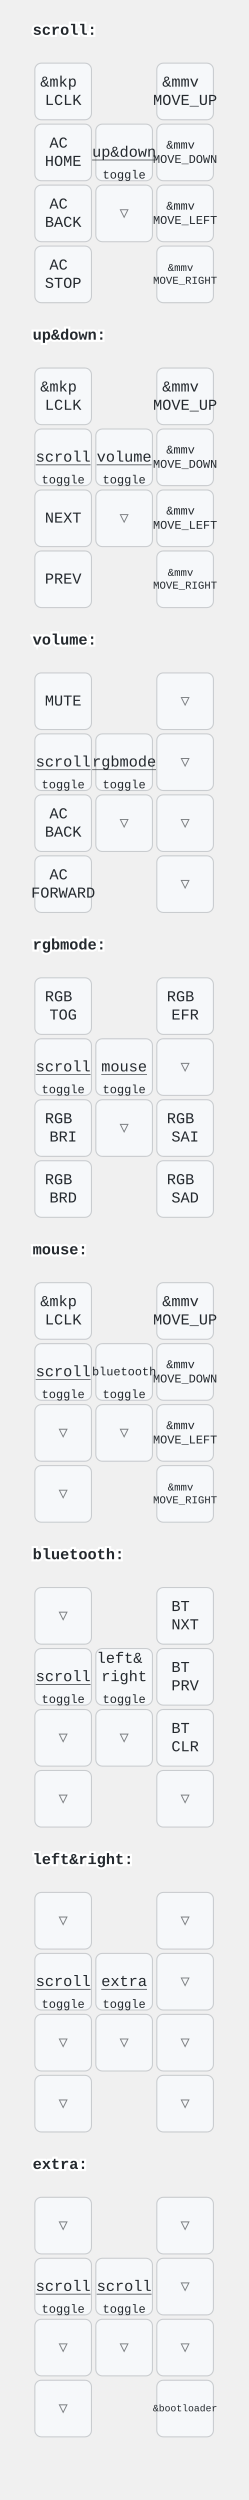
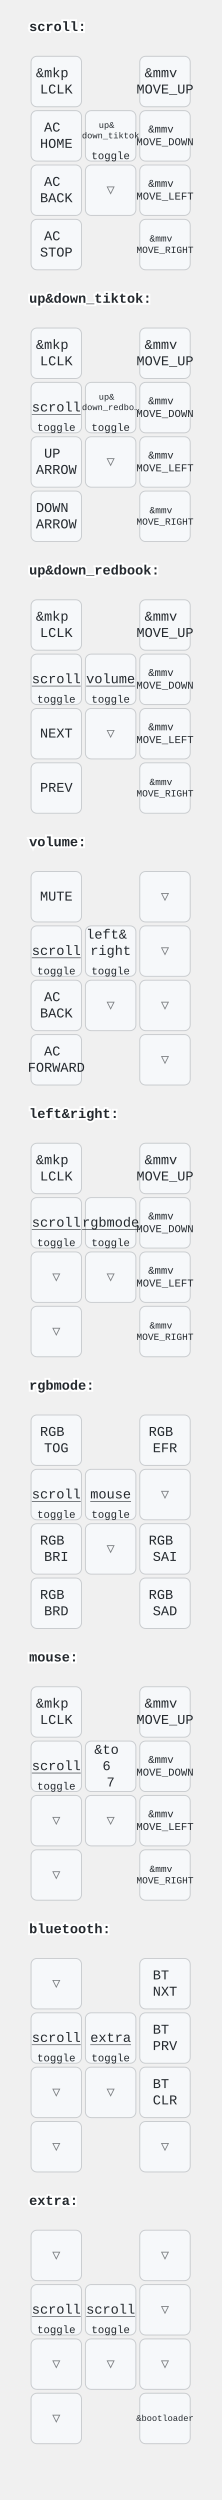
- <svg xmlns="http://www.w3.org/2000/svg" width="228" height="2296" viewBox="0 0 228 2296" class="keymap">
+ <svg xmlns="http://www.w3.org/2000/svg" width="228" height="2576" viewBox="0 0 228 2576" class="keymap">
  <style>/* inherit to force styles through use tags */
svg path {
    fill: inherit;
}

/* font and background color specifications */
svg.keymap {
    font-family: SFMono-Regular,Consolas,Liberation Mono,Menlo,monospace;
    font-size: 14px;
    font-kerning: normal;
    text-rendering: optimizeLegibility;
    fill: #24292e;
}

/* default key styling */
rect.key {
    fill: #f6f8fa;
}

rect.key, rect.combo {
    stroke: #c9cccf;
    stroke-width: 1;
}

/* default key side styling, only used is draw_key_sides is set */
rect.side {
    filter: brightness(90%);
}

/* color accent for combo boxes */
rect.combo, rect.combo-separate {
    fill: #cdf;
}

/* color accent for held keys */
rect.held, rect.combo.held {
    fill: #fdd;
}

/* color accent for ghost (optional) keys */
rect.ghost, rect.combo.ghost {
    stroke-dasharray: 4, 4;
    stroke-width: 2;
}

text {
    text-anchor: middle;
    dominant-baseline: middle;
}

/* styling for layer labels */
text.label {
    font-weight: bold;
    text-anchor: start;
    stroke: white;
    stroke-width: 4;
    paint-order: stroke;
}

/* styling for optional footer */
text.footer {
    text-anchor: end;
    dominant-baseline: auto;
    stroke: white;
    stroke-width: 4;
    paint-order: stroke;
}

/* styling for combo tap, and key non-tap label text */
text.combo, text.hold, text.shifted, text.left, text.right {
    font-size: 11px;
}

text.hold {
    text-anchor: middle;
    dominant-baseline: auto;
}

text.shifted {
    text-anchor: middle;
    dominant-baseline: hanging;
}

text.left {
    text-anchor: start;
}

text.right {
    text-anchor: end;
}

text.layer-activator {
    text-decoration: underline;
}

/* styling for hold/shifted label text in combo box */
text.combo.hold, text.combo.shifted, text.combo.left, text.combo.right {
    font-size: 8px;
}

/* lighter symbol for transparent keys */
text.trans {
    fill: #7b7e81;
}

/* styling for combo dendrons */
path.combo {
    stroke-width: 1;
    stroke: gray;
    fill: none;
}

/* Start Tabler Icons Cleanup */
/* cannot use height/width with glyphs */
.icon-tabler &gt; path {
    fill: inherit;
    stroke: inherit;
    stroke-width: 2;
}
/* hide tabler's default box */
.icon-tabler &gt; path[stroke="none"][fill="none"] {
    visibility: hidden;
}
/* End Tabler Icons Cleanup */
</style>
  <g transform="translate(30, 0)" class="layer-scroll">
    <text x="0" y="28" class="label" id="scroll">scroll:</text>
    <g transform="translate(0, 56)">
      <g transform="translate(28, 28)" class="key keypos-0">
        <rect rx="6" ry="6" x="-26" y="-26" width="52" height="52" class="key" />
        <text x="0" y="0" class="key tap">
          <tspan x="0" dy="-0.6em">&amp;mkp</tspan>
          <tspan x="0" dy="1.2em">LCLK</tspan>
        </text>
      </g>
      <g transform="translate(140, 28)" class="key keypos-1">
        <rect rx="6" ry="6" x="-26" y="-26" width="52" height="52" class="key" />
        <text x="0" y="0" class="key tap">
          <tspan x="0" dy="-0.6em">&amp;mmv</tspan>
          <tspan x="0" dy="1.2em">MOVE_UP</tspan>
        </text>
      </g>
      <g transform="translate(28, 84)" class="key keypos-2">
        <rect rx="6" ry="6" x="-26" y="-26" width="52" height="52" class="key" />
        <text x="0" y="0" class="key tap">
          <tspan x="0" dy="-0.6em">AC</tspan>
          <tspan x="0" dy="1.2em">HOME</tspan>
        </text>
      </g>
      <g transform="translate(84, 84)" class="key keypos-3">
        <rect rx="6" ry="6" x="-26" y="-26" width="52" height="52" class="key" />
-         <a href="#updown">
-           <text x="0" y="0" class="key tap layer-activator">up&amp;down</text>
-         </a>
+         <text x="0" y="0" class="key tap">
+           <tspan x="0" dy="-1.2em" style="font-size: 64%">up&amp;</tspan>
+           <tspan x="0" dy="1.2em" style="font-size: 64%">down_tiktok</tspan>
+         </text>
        <text x="0" y="24" class="key hold">toggle</text>
      </g>
      <g transform="translate(140, 84)" class="key keypos-4">
        <rect rx="6" ry="6" x="-26" y="-26" width="52" height="52" class="key" />
        <text x="0" y="0" class="key tap">
          <tspan x="0" dy="-0.6em" style="font-size: 78%">&amp;mmv</tspan>
          <tspan x="0" dy="1.2em" style="font-size: 78%">MOVE_DOWN</tspan>
        </text>
      </g>
      <g transform="translate(28, 140)" class="key keypos-5">
        <rect rx="6" ry="6" x="-26" y="-26" width="52" height="52" class="key" />
        <text x="0" y="0" class="key tap">
          <tspan x="0" dy="-0.6em">AC</tspan>
          <tspan x="0" dy="1.2em">BACK</tspan>
        </text>
      </g>
      <g transform="translate(84, 140)" class="key trans keypos-6">
        <rect rx="6" ry="6" x="-26" y="-26" width="52" height="52" class="key trans" />
        <text x="0" y="0" class="key trans tap">▽</text>
      </g>
      <g transform="translate(140, 140)" class="key keypos-7">
        <rect rx="6" ry="6" x="-26" y="-26" width="52" height="52" class="key" />
        <text x="0" y="0" class="key tap">
          <tspan x="0" dy="-0.6em" style="font-size: 78%">&amp;mmv</tspan>
          <tspan x="0" dy="1.2em" style="font-size: 78%">MOVE_LEFT</tspan>
        </text>
      </g>
      <g transform="translate(28, 196)" class="key keypos-8">
        <rect rx="6" ry="6" x="-26" y="-26" width="52" height="52" class="key" />
        <text x="0" y="0" class="key tap">
          <tspan x="0" dy="-0.6em">AC</tspan>
          <tspan x="0" dy="1.2em">STOP</tspan>
        </text>
      </g>
      <g transform="translate(140, 196)" class="key keypos-9">
        <rect rx="6" ry="6" x="-26" y="-26" width="52" height="52" class="key" />
        <text x="0" y="0" class="key tap">
          <tspan x="0" dy="-0.6em" style="font-size: 70%">&amp;mmv</tspan>
          <tspan x="0" dy="1.2em" style="font-size: 70%">MOVE_RIGHT</tspan>
        </text>
      </g>
    </g>
  </g>
-   <g transform="translate(30, 280)" class="layer-up&amp;down">
-     <text x="0" y="28" class="label" id="updown">up&amp;down:</text>
+   <g transform="translate(30, 280)" class="layer-up&amp;down_tiktok">
+     <text x="0" y="28" class="label" id="updown_tiktok">up&amp;down_tiktok:</text>
    <g transform="translate(0, 56)">
      <g transform="translate(28, 28)" class="key keypos-0">
        <rect rx="6" ry="6" x="-26" y="-26" width="52" height="52" class="key" />
        <text x="0" y="0" class="key tap">
          <tspan x="0" dy="-0.6em">&amp;mkp</tspan>
          <tspan x="0" dy="1.2em">LCLK</tspan>
        </text>
      </g>
      <g transform="translate(140, 28)" class="key keypos-1">
        <rect rx="6" ry="6" x="-26" y="-26" width="52" height="52" class="key" />
        <text x="0" y="0" class="key tap">
          <tspan x="0" dy="-0.6em">&amp;mmv</tspan>
          <tspan x="0" dy="1.2em">MOVE_UP</tspan>
        </text>
      </g>
      <g transform="translate(28, 84)" class="key keypos-2">
        <rect rx="6" ry="6" x="-26" y="-26" width="52" height="52" class="key" />
        <a href="#scroll">
          <text x="0" y="0" class="key tap layer-activator">scroll</text>
        </a>
        <text x="0" y="24" class="key hold">toggle</text>
      </g>
      <g transform="translate(84, 84)" class="key keypos-3">
        <rect rx="6" ry="6" x="-26" y="-26" width="52" height="52" class="key" />
+         <text x="0" y="0" class="key tap">
+           <tspan x="0" dy="-1.2em" style="font-size: 64%">up&amp;</tspan>
+           <tspan x="0" dy="1.2em" style="font-size: 64%">down_redbo…</tspan>
+         </text>
+         <text x="0" y="24" class="key hold">toggle</text>
+       </g>
+       <g transform="translate(140, 84)" class="key keypos-4">
+         <rect rx="6" ry="6" x="-26" y="-26" width="52" height="52" class="key" />
+         <text x="0" y="0" class="key tap">
+           <tspan x="0" dy="-0.6em" style="font-size: 78%">&amp;mmv</tspan>
+           <tspan x="0" dy="1.2em" style="font-size: 78%">MOVE_DOWN</tspan>
+         </text>
+       </g>
+       <g transform="translate(28, 140)" class="key keypos-5">
+         <rect rx="6" ry="6" x="-26" y="-26" width="52" height="52" class="key" />
+         <text x="0" y="0" class="key tap">
+           <tspan x="0" dy="-0.6em">UP</tspan>
+           <tspan x="0" dy="1.2em">ARROW</tspan>
+         </text>
+       </g>
+       <g transform="translate(84, 140)" class="key trans keypos-6">
+         <rect rx="6" ry="6" x="-26" y="-26" width="52" height="52" class="key trans" />
+         <text x="0" y="0" class="key trans tap">▽</text>
+       </g>
+       <g transform="translate(140, 140)" class="key keypos-7">
+         <rect rx="6" ry="6" x="-26" y="-26" width="52" height="52" class="key" />
+         <text x="0" y="0" class="key tap">
+           <tspan x="0" dy="-0.6em" style="font-size: 78%">&amp;mmv</tspan>
+           <tspan x="0" dy="1.2em" style="font-size: 78%">MOVE_LEFT</tspan>
+         </text>
+       </g>
+       <g transform="translate(28, 196)" class="key keypos-8">
+         <rect rx="6" ry="6" x="-26" y="-26" width="52" height="52" class="key" />
+         <text x="0" y="0" class="key tap">
+           <tspan x="0" dy="-0.6em">DOWN</tspan>
+           <tspan x="0" dy="1.2em">ARROW</tspan>
+         </text>
+       </g>
+       <g transform="translate(140, 196)" class="key keypos-9">
+         <rect rx="6" ry="6" x="-26" y="-26" width="52" height="52" class="key" />
+         <text x="0" y="0" class="key tap">
+           <tspan x="0" dy="-0.6em" style="font-size: 70%">&amp;mmv</tspan>
+           <tspan x="0" dy="1.2em" style="font-size: 70%">MOVE_RIGHT</tspan>
+         </text>
+       </g>
+     </g>
+   </g>
+   <g transform="translate(30, 560)" class="layer-up&amp;down_redbook">
+     <text x="0" y="28" class="label" id="updown_redbook">up&amp;down_redbook:</text>
+     <g transform="translate(0, 56)">
+       <g transform="translate(28, 28)" class="key keypos-0">
+         <rect rx="6" ry="6" x="-26" y="-26" width="52" height="52" class="key" />
+         <text x="0" y="0" class="key tap">
+           <tspan x="0" dy="-0.6em">&amp;mkp</tspan>
+           <tspan x="0" dy="1.2em">LCLK</tspan>
+         </text>
+       </g>
+       <g transform="translate(140, 28)" class="key keypos-1">
+         <rect rx="6" ry="6" x="-26" y="-26" width="52" height="52" class="key" />
+         <text x="0" y="0" class="key tap">
+           <tspan x="0" dy="-0.6em">&amp;mmv</tspan>
+           <tspan x="0" dy="1.2em">MOVE_UP</tspan>
+         </text>
+       </g>
+       <g transform="translate(28, 84)" class="key keypos-2">
+         <rect rx="6" ry="6" x="-26" y="-26" width="52" height="52" class="key" />
+         <a href="#scroll">
+           <text x="0" y="0" class="key tap layer-activator">scroll</text>
+         </a>
+         <text x="0" y="24" class="key hold">toggle</text>
+       </g>
+       <g transform="translate(84, 84)" class="key keypos-3">
+         <rect rx="6" ry="6" x="-26" y="-26" width="52" height="52" class="key" />
        <a href="#volume">
          <text x="0" y="0" class="key tap layer-activator">volume</text>
        </a>
        <text x="0" y="24" class="key hold">toggle</text>
      </g>
      <g transform="translate(140, 84)" class="key keypos-4">
        <rect rx="6" ry="6" x="-26" y="-26" width="52" height="52" class="key" />
        <text x="0" y="0" class="key tap">
          <tspan x="0" dy="-0.6em" style="font-size: 78%">&amp;mmv</tspan>
          <tspan x="0" dy="1.2em" style="font-size: 78%">MOVE_DOWN</tspan>
        </text>
      </g>
      <g transform="translate(28, 140)" class="key keypos-5">
        <rect rx="6" ry="6" x="-26" y="-26" width="52" height="52" class="key" />
        <text x="0" y="0" class="key tap">NEXT</text>
      </g>
      <g transform="translate(84, 140)" class="key trans keypos-6">
        <rect rx="6" ry="6" x="-26" y="-26" width="52" height="52" class="key trans" />
        <text x="0" y="0" class="key trans tap">▽</text>
      </g>
      <g transform="translate(140, 140)" class="key keypos-7">
        <rect rx="6" ry="6" x="-26" y="-26" width="52" height="52" class="key" />
        <text x="0" y="0" class="key tap">
          <tspan x="0" dy="-0.6em" style="font-size: 78%">&amp;mmv</tspan>
          <tspan x="0" dy="1.2em" style="font-size: 78%">MOVE_LEFT</tspan>
        </text>
      </g>
      <g transform="translate(28, 196)" class="key keypos-8">
        <rect rx="6" ry="6" x="-26" y="-26" width="52" height="52" class="key" />
        <text x="0" y="0" class="key tap">PREV</text>
      </g>
      <g transform="translate(140, 196)" class="key keypos-9">
        <rect rx="6" ry="6" x="-26" y="-26" width="52" height="52" class="key" />
        <text x="0" y="0" class="key tap">
          <tspan x="0" dy="-0.6em" style="font-size: 70%">&amp;mmv</tspan>
          <tspan x="0" dy="1.2em" style="font-size: 70%">MOVE_RIGHT</tspan>
        </text>
      </g>
    </g>
  </g>
-   <g transform="translate(30, 560)" class="layer-volume">
+   <g transform="translate(30, 840)" class="layer-volume">
    <text x="0" y="28" class="label" id="volume">volume:</text>
    <g transform="translate(0, 56)">
      <g transform="translate(28, 28)" class="key keypos-0">
        <rect rx="6" ry="6" x="-26" y="-26" width="52" height="52" class="key" />
        <text x="0" y="0" class="key tap">MUTE</text>
      </g>
      <g transform="translate(140, 28)" class="key trans keypos-1">
        <rect rx="6" ry="6" x="-26" y="-26" width="52" height="52" class="key trans" />
        <text x="0" y="0" class="key trans tap">▽</text>
+       </g>
+       <g transform="translate(28, 84)" class="key keypos-2">
+         <rect rx="6" ry="6" x="-26" y="-26" width="52" height="52" class="key" />
+         <a href="#scroll">
+           <text x="0" y="0" class="key tap layer-activator">scroll</text>
+         </a>
+         <text x="0" y="24" class="key hold">toggle</text>
+       </g>
+       <g transform="translate(84, 84)" class="key keypos-3">
+         <rect rx="6" ry="6" x="-26" y="-26" width="52" height="52" class="key" />
+         <text x="0" y="0" class="key tap">
+           <tspan x="0" dy="-1.2em">left&amp;</tspan>
+           <tspan x="0" dy="1.2em">right</tspan>
+         </text>
+         <text x="0" y="24" class="key hold">toggle</text>
+       </g>
+       <g transform="translate(140, 84)" class="key trans keypos-4">
+         <rect rx="6" ry="6" x="-26" y="-26" width="52" height="52" class="key trans" />
+         <text x="0" y="0" class="key trans tap">▽</text>
+       </g>
+       <g transform="translate(28, 140)" class="key keypos-5">
+         <rect rx="6" ry="6" x="-26" y="-26" width="52" height="52" class="key" />
+         <text x="0" y="0" class="key tap">
+           <tspan x="0" dy="-0.6em">AC</tspan>
+           <tspan x="0" dy="1.2em">BACK</tspan>
+         </text>
+       </g>
+       <g transform="translate(84, 140)" class="key trans keypos-6">
+         <rect rx="6" ry="6" x="-26" y="-26" width="52" height="52" class="key trans" />
+         <text x="0" y="0" class="key trans tap">▽</text>
+       </g>
+       <g transform="translate(140, 140)" class="key trans keypos-7">
+         <rect rx="6" ry="6" x="-26" y="-26" width="52" height="52" class="key trans" />
+         <text x="0" y="0" class="key trans tap">▽</text>
+       </g>
+       <g transform="translate(28, 196)" class="key keypos-8">
+         <rect rx="6" ry="6" x="-26" y="-26" width="52" height="52" class="key" />
+         <text x="0" y="0" class="key tap">
+           <tspan x="0" dy="-0.6em">AC</tspan>
+           <tspan x="0" dy="1.2em">FORWARD</tspan>
+         </text>
+       </g>
+       <g transform="translate(140, 196)" class="key trans keypos-9">
+         <rect rx="6" ry="6" x="-26" y="-26" width="52" height="52" class="key trans" />
+         <text x="0" y="0" class="key trans tap">▽</text>
+       </g>
+     </g>
+   </g>
+   <g transform="translate(30, 1120)" class="layer-left&amp;right">
+     <text x="0" y="28" class="label" id="leftright">left&amp;right:</text>
+     <g transform="translate(0, 56)">
+       <g transform="translate(28, 28)" class="key keypos-0">
+         <rect rx="6" ry="6" x="-26" y="-26" width="52" height="52" class="key" />
+         <text x="0" y="0" class="key tap">
+           <tspan x="0" dy="-0.6em">&amp;mkp</tspan>
+           <tspan x="0" dy="1.2em">LCLK</tspan>
+         </text>
+       </g>
+       <g transform="translate(140, 28)" class="key keypos-1">
+         <rect rx="6" ry="6" x="-26" y="-26" width="52" height="52" class="key" />
+         <text x="0" y="0" class="key tap">
+           <tspan x="0" dy="-0.6em">&amp;mmv</tspan>
+           <tspan x="0" dy="1.2em">MOVE_UP</tspan>
+         </text>
      </g>
      <g transform="translate(28, 84)" class="key keypos-2">
        <rect rx="6" ry="6" x="-26" y="-26" width="52" height="52" class="key" />
        <a href="#scroll">
          <text x="0" y="0" class="key tap layer-activator">scroll</text>
        </a>
        <text x="0" y="24" class="key hold">toggle</text>
      </g>
      <g transform="translate(84, 84)" class="key keypos-3">
        <rect rx="6" ry="6" x="-26" y="-26" width="52" height="52" class="key" />
        <a href="#rgbmode">
          <text x="0" y="0" class="key tap layer-activator">rgbmode</text>
        </a>
        <text x="0" y="24" class="key hold">toggle</text>
      </g>
-       <g transform="translate(140, 84)" class="key trans keypos-4">
-         <rect rx="6" ry="6" x="-26" y="-26" width="52" height="52" class="key trans" />
-         <text x="0" y="0" class="key trans tap">▽</text>
-       </g>
-       <g transform="translate(28, 140)" class="key keypos-5">
-         <rect rx="6" ry="6" x="-26" y="-26" width="52" height="52" class="key" />
-         <text x="0" y="0" class="key tap">
-           <tspan x="0" dy="-0.6em">AC</tspan>
-           <tspan x="0" dy="1.2em">BACK</tspan>
-         </text>
-       </g>
-       <g transform="translate(84, 140)" class="key trans keypos-6">
-         <rect rx="6" ry="6" x="-26" y="-26" width="52" height="52" class="key trans" />
-         <text x="0" y="0" class="key trans tap">▽</text>
-       </g>
-       <g transform="translate(140, 140)" class="key trans keypos-7">
-         <rect rx="6" ry="6" x="-26" y="-26" width="52" height="52" class="key trans" />
-         <text x="0" y="0" class="key trans tap">▽</text>
-       </g>
-       <g transform="translate(28, 196)" class="key keypos-8">
-         <rect rx="6" ry="6" x="-26" y="-26" width="52" height="52" class="key" />
-         <text x="0" y="0" class="key tap">
-           <tspan x="0" dy="-0.6em">AC</tspan>
-           <tspan x="0" dy="1.2em">FORWARD</tspan>
-         </text>
-       </g>
-       <g transform="translate(140, 196)" class="key trans keypos-9">
-         <rect rx="6" ry="6" x="-26" y="-26" width="52" height="52" class="key trans" />
-         <text x="0" y="0" class="key trans tap">▽</text>
-       </g>
-     </g>
-   </g>
-   <g transform="translate(30, 840)" class="layer-rgbmode">
+       <g transform="translate(140, 84)" class="key keypos-4">
+         <rect rx="6" ry="6" x="-26" y="-26" width="52" height="52" class="key" />
+         <text x="0" y="0" class="key tap">
+           <tspan x="0" dy="-0.6em" style="font-size: 78%">&amp;mmv</tspan>
+           <tspan x="0" dy="1.2em" style="font-size: 78%">MOVE_DOWN</tspan>
+         </text>
+       </g>
+       <g transform="translate(28, 140)" class="key trans keypos-5">
+         <rect rx="6" ry="6" x="-26" y="-26" width="52" height="52" class="key trans" />
+         <text x="0" y="0" class="key trans tap">▽</text>
+       </g>
+       <g transform="translate(84, 140)" class="key trans keypos-6">
+         <rect rx="6" ry="6" x="-26" y="-26" width="52" height="52" class="key trans" />
+         <text x="0" y="0" class="key trans tap">▽</text>
+       </g>
+       <g transform="translate(140, 140)" class="key keypos-7">
+         <rect rx="6" ry="6" x="-26" y="-26" width="52" height="52" class="key" />
+         <text x="0" y="0" class="key tap">
+           <tspan x="0" dy="-0.6em" style="font-size: 78%">&amp;mmv</tspan>
+           <tspan x="0" dy="1.2em" style="font-size: 78%">MOVE_LEFT</tspan>
+         </text>
+       </g>
+       <g transform="translate(28, 196)" class="key trans keypos-8">
+         <rect rx="6" ry="6" x="-26" y="-26" width="52" height="52" class="key trans" />
+         <text x="0" y="0" class="key trans tap">▽</text>
+       </g>
+       <g transform="translate(140, 196)" class="key keypos-9">
+         <rect rx="6" ry="6" x="-26" y="-26" width="52" height="52" class="key" />
+         <text x="0" y="0" class="key tap">
+           <tspan x="0" dy="-0.6em" style="font-size: 70%">&amp;mmv</tspan>
+           <tspan x="0" dy="1.2em" style="font-size: 70%">MOVE_RIGHT</tspan>
+         </text>
+       </g>
+     </g>
+   </g>
+   <g transform="translate(30, 1400)" class="layer-rgbmode">
    <text x="0" y="28" class="label" id="rgbmode">rgbmode:</text>
    <g transform="translate(0, 56)">
      <g transform="translate(28, 28)" class="key keypos-0">
        <rect rx="6" ry="6" x="-26" y="-26" width="52" height="52" class="key" />
        <text x="0" y="0" class="key tap">
          <tspan x="0" dy="-0.6em">RGB</tspan>
          <tspan x="0" dy="1.2em">TOG</tspan>
        </text>
      </g>
      <g transform="translate(140, 28)" class="key keypos-1">
        <rect rx="6" ry="6" x="-26" y="-26" width="52" height="52" class="key" />
        <text x="0" y="0" class="key tap">
          <tspan x="0" dy="-0.6em">RGB</tspan>
          <tspan x="0" dy="1.2em">EFR</tspan>
        </text>
      </g>
      <g transform="translate(28, 84)" class="key keypos-2">
        <rect rx="6" ry="6" x="-26" y="-26" width="52" height="52" class="key" />
        <a href="#scroll">
          <text x="0" y="0" class="key tap layer-activator">scroll</text>
        </a>
        <text x="0" y="24" class="key hold">toggle</text>
      </g>
      <g transform="translate(84, 84)" class="key keypos-3">
        <rect rx="6" ry="6" x="-26" y="-26" width="52" height="52" class="key" />
        <a href="#mouse">
          <text x="0" y="0" class="key tap layer-activator">mouse</text>
        </a>
        <text x="0" y="24" class="key hold">toggle</text>
      </g>
      <g transform="translate(140, 84)" class="key trans keypos-4">
        <rect rx="6" ry="6" x="-26" y="-26" width="52" height="52" class="key trans" />
        <text x="0" y="0" class="key trans tap">▽</text>
      </g>
      <g transform="translate(28, 140)" class="key keypos-5">
        <rect rx="6" ry="6" x="-26" y="-26" width="52" height="52" class="key" />
        <text x="0" y="0" class="key tap">
          <tspan x="0" dy="-0.6em">RGB</tspan>
          <tspan x="0" dy="1.2em">BRI</tspan>
        </text>
      </g>
      <g transform="translate(84, 140)" class="key trans keypos-6">
        <rect rx="6" ry="6" x="-26" y="-26" width="52" height="52" class="key trans" />
        <text x="0" y="0" class="key trans tap">▽</text>
      </g>
      <g transform="translate(140, 140)" class="key keypos-7">
        <rect rx="6" ry="6" x="-26" y="-26" width="52" height="52" class="key" />
        <text x="0" y="0" class="key tap">
          <tspan x="0" dy="-0.6em">RGB</tspan>
          <tspan x="0" dy="1.2em">SAI</tspan>
        </text>
      </g>
      <g transform="translate(28, 196)" class="key keypos-8">
        <rect rx="6" ry="6" x="-26" y="-26" width="52" height="52" class="key" />
        <text x="0" y="0" class="key tap">
          <tspan x="0" dy="-0.6em">RGB</tspan>
          <tspan x="0" dy="1.2em">BRD</tspan>
        </text>
      </g>
      <g transform="translate(140, 196)" class="key keypos-9">
        <rect rx="6" ry="6" x="-26" y="-26" width="52" height="52" class="key" />
        <text x="0" y="0" class="key tap">
          <tspan x="0" dy="-0.6em">RGB</tspan>
          <tspan x="0" dy="1.2em">SAD</tspan>
        </text>
      </g>
    </g>
  </g>
-   <g transform="translate(30, 1120)" class="layer-mouse">
+   <g transform="translate(30, 1680)" class="layer-mouse">
    <text x="0" y="28" class="label" id="mouse">mouse:</text>
    <g transform="translate(0, 56)">
      <g transform="translate(28, 28)" class="key keypos-0">
        <rect rx="6" ry="6" x="-26" y="-26" width="52" height="52" class="key" />
        <text x="0" y="0" class="key tap">
          <tspan x="0" dy="-0.6em">&amp;mkp</tspan>
          <tspan x="0" dy="1.2em">LCLK</tspan>
        </text>
      </g>
      <g transform="translate(140, 28)" class="key keypos-1">
        <rect rx="6" ry="6" x="-26" y="-26" width="52" height="52" class="key" />
        <text x="0" y="0" class="key tap">
          <tspan x="0" dy="-0.6em">&amp;mmv</tspan>
          <tspan x="0" dy="1.2em">MOVE_UP</tspan>
        </text>
      </g>
      <g transform="translate(28, 84)" class="key keypos-2">
        <rect rx="6" ry="6" x="-26" y="-26" width="52" height="52" class="key" />
        <a href="#scroll">
          <text x="0" y="0" class="key tap layer-activator">scroll</text>
        </a>
        <text x="0" y="24" class="key hold">toggle</text>
      </g>
      <g transform="translate(84, 84)" class="key keypos-3">
        <rect rx="6" ry="6" x="-26" y="-26" width="52" height="52" class="key" />
-         <a href="#bluetooth">
-           <text x="0" y="0" class="key tap layer-activator">
-             <tspan style="font-size: 78%">bluetooth</tspan>
-           </text>
-         </a>
-         <text x="0" y="24" class="key hold">toggle</text>
+         <text x="0" y="0" class="key tap">
+           <tspan x="0" dy="-1.2em">&amp;to</tspan>
+           <tspan x="0" dy="1.2em">6</tspan>
+           <tspan x="0" dy="1.2em">7</tspan>
+         </text>
      </g>
      <g transform="translate(140, 84)" class="key keypos-4">
        <rect rx="6" ry="6" x="-26" y="-26" width="52" height="52" class="key" />
        <text x="0" y="0" class="key tap">
          <tspan x="0" dy="-0.6em" style="font-size: 78%">&amp;mmv</tspan>
          <tspan x="0" dy="1.2em" style="font-size: 78%">MOVE_DOWN</tspan>
        </text>
      </g>
      <g transform="translate(28, 140)" class="key trans keypos-5">
        <rect rx="6" ry="6" x="-26" y="-26" width="52" height="52" class="key trans" />
        <text x="0" y="0" class="key trans tap">▽</text>
      </g>
      <g transform="translate(84, 140)" class="key trans keypos-6">
        <rect rx="6" ry="6" x="-26" y="-26" width="52" height="52" class="key trans" />
        <text x="0" y="0" class="key trans tap">▽</text>
      </g>
      <g transform="translate(140, 140)" class="key keypos-7">
        <rect rx="6" ry="6" x="-26" y="-26" width="52" height="52" class="key" />
        <text x="0" y="0" class="key tap">
          <tspan x="0" dy="-0.6em" style="font-size: 78%">&amp;mmv</tspan>
          <tspan x="0" dy="1.2em" style="font-size: 78%">MOVE_LEFT</tspan>
        </text>
      </g>
      <g transform="translate(28, 196)" class="key trans keypos-8">
        <rect rx="6" ry="6" x="-26" y="-26" width="52" height="52" class="key trans" />
        <text x="0" y="0" class="key trans tap">▽</text>
      </g>
      <g transform="translate(140, 196)" class="key keypos-9">
        <rect rx="6" ry="6" x="-26" y="-26" width="52" height="52" class="key" />
        <text x="0" y="0" class="key tap">
          <tspan x="0" dy="-0.6em" style="font-size: 70%">&amp;mmv</tspan>
          <tspan x="0" dy="1.2em" style="font-size: 70%">MOVE_RIGHT</tspan>
        </text>
      </g>
    </g>
  </g>
-   <g transform="translate(30, 1400)" class="layer-bluetooth">
+   <g transform="translate(30, 1960)" class="layer-bluetooth">
    <text x="0" y="28" class="label" id="bluetooth">bluetooth:</text>
    <g transform="translate(0, 56)">
      <g transform="translate(28, 28)" class="key trans keypos-0">
        <rect rx="6" ry="6" x="-26" y="-26" width="52" height="52" class="key trans" />
        <text x="0" y="0" class="key trans tap">▽</text>
      </g>
      <g transform="translate(140, 28)" class="key keypos-1">
        <rect rx="6" ry="6" x="-26" y="-26" width="52" height="52" class="key" />
        <text x="0" y="0" class="key tap">
          <tspan x="0" dy="-0.6em">BT</tspan>
          <tspan x="0" dy="1.2em">NXT</tspan>
        </text>
      </g>
      <g transform="translate(28, 84)" class="key keypos-2">
        <rect rx="6" ry="6" x="-26" y="-26" width="52" height="52" class="key" />
        <a href="#scroll">
          <text x="0" y="0" class="key tap layer-activator">scroll</text>
        </a>
        <text x="0" y="24" class="key hold">toggle</text>
      </g>
      <g transform="translate(84, 84)" class="key keypos-3">
        <rect rx="6" ry="6" x="-26" y="-26" width="52" height="52" class="key" />
-         <text x="0" y="0" class="key tap">
-           <tspan x="0" dy="-1.2em">left&amp;</tspan>
-           <tspan x="0" dy="1.2em">right</tspan>
-         </text>
+         <a href="#extra">
+           <text x="0" y="0" class="key tap layer-activator">extra</text>
+         </a>
        <text x="0" y="24" class="key hold">toggle</text>
      </g>
      <g transform="translate(140, 84)" class="key keypos-4">
        <rect rx="6" ry="6" x="-26" y="-26" width="52" height="52" class="key" />
        <text x="0" y="0" class="key tap">
          <tspan x="0" dy="-0.6em">BT</tspan>
          <tspan x="0" dy="1.2em">PRV</tspan>
        </text>
      </g>
      <g transform="translate(28, 140)" class="key trans keypos-5">
        <rect rx="6" ry="6" x="-26" y="-26" width="52" height="52" class="key trans" />
        <text x="0" y="0" class="key trans tap">▽</text>
      </g>
      <g transform="translate(84, 140)" class="key trans keypos-6">
        <rect rx="6" ry="6" x="-26" y="-26" width="52" height="52" class="key trans" />
        <text x="0" y="0" class="key trans tap">▽</text>
      </g>
      <g transform="translate(140, 140)" class="key keypos-7">
        <rect rx="6" ry="6" x="-26" y="-26" width="52" height="52" class="key" />
        <text x="0" y="0" class="key tap">
          <tspan x="0" dy="-0.6em">BT</tspan>
          <tspan x="0" dy="1.2em">CLR</tspan>
        </text>
      </g>
      <g transform="translate(28, 196)" class="key trans keypos-8">
        <rect rx="6" ry="6" x="-26" y="-26" width="52" height="52" class="key trans" />
        <text x="0" y="0" class="key trans tap">▽</text>
      </g>
      <g transform="translate(140, 196)" class="key trans keypos-9">
        <rect rx="6" ry="6" x="-26" y="-26" width="52" height="52" class="key trans" />
        <text x="0" y="0" class="key trans tap">▽</text>
      </g>
    </g>
  </g>
-   <g transform="translate(30, 1680)" class="layer-left&amp;right">
-     <text x="0" y="28" class="label" id="leftright">left&amp;right:</text>
+   <g transform="translate(30, 2240)" class="layer-extra">
+     <text x="0" y="28" class="label" id="extra">extra:</text>
    <g transform="translate(0, 56)">
      <g transform="translate(28, 28)" class="key trans keypos-0">
        <rect rx="6" ry="6" x="-26" y="-26" width="52" height="52" class="key trans" />
        <text x="0" y="0" class="key trans tap">▽</text>
      </g>
      <g transform="translate(140, 28)" class="key trans keypos-1">
        <rect rx="6" ry="6" x="-26" y="-26" width="52" height="52" class="key trans" />
        <text x="0" y="0" class="key trans tap">▽</text>
      </g>
      <g transform="translate(28, 84)" class="key keypos-2">
        <rect rx="6" ry="6" x="-26" y="-26" width="52" height="52" class="key" />
        <a href="#scroll">
          <text x="0" y="0" class="key tap layer-activator">scroll</text>
        </a>
        <text x="0" y="24" class="key hold">toggle</text>
      </g>
      <g transform="translate(84, 84)" class="key keypos-3">
        <rect rx="6" ry="6" x="-26" y="-26" width="52" height="52" class="key" />
-         <a href="#extra">
-           <text x="0" y="0" class="key tap layer-activator">extra</text>
+         <a href="#scroll">
+           <text x="0" y="0" class="key tap layer-activator">scroll</text>
        </a>
        <text x="0" y="24" class="key hold">toggle</text>
      </g>
      <g transform="translate(140, 84)" class="key trans keypos-4">
        <rect rx="6" ry="6" x="-26" y="-26" width="52" height="52" class="key trans" />
        <text x="0" y="0" class="key trans tap">▽</text>
      </g>
      <g transform="translate(28, 140)" class="key trans keypos-5">
        <rect rx="6" ry="6" x="-26" y="-26" width="52" height="52" class="key trans" />
        <text x="0" y="0" class="key trans tap">▽</text>
      </g>
      <g transform="translate(84, 140)" class="key trans keypos-6">
        <rect rx="6" ry="6" x="-26" y="-26" width="52" height="52" class="key trans" />
        <text x="0" y="0" class="key trans tap">▽</text>
      </g>
      <g transform="translate(140, 140)" class="key trans keypos-7">
        <rect rx="6" ry="6" x="-26" y="-26" width="52" height="52" class="key trans" />
        <text x="0" y="0" class="key trans tap">▽</text>
      </g>
      <g transform="translate(28, 196)" class="key trans keypos-8">
        <rect rx="6" ry="6" x="-26" y="-26" width="52" height="52" class="key trans" />
        <text x="0" y="0" class="key trans tap">▽</text>
      </g>
-       <g transform="translate(140, 196)" class="key trans keypos-9">
-         <rect rx="6" ry="6" x="-26" y="-26" width="52" height="52" class="key trans" />
-         <text x="0" y="0" class="key trans tap">▽</text>
-       </g>
-     </g>
-   </g>
-   <g transform="translate(30, 1960)" class="layer-extra">
-     <text x="0" y="28" class="label" id="extra">extra:</text>
-     <g transform="translate(0, 56)">
-       <g transform="translate(28, 28)" class="key trans keypos-0">
-         <rect rx="6" ry="6" x="-26" y="-26" width="52" height="52" class="key trans" />
-         <text x="0" y="0" class="key trans tap">▽</text>
-       </g>
-       <g transform="translate(140, 28)" class="key trans keypos-1">
-         <rect rx="6" ry="6" x="-26" y="-26" width="52" height="52" class="key trans" />
-         <text x="0" y="0" class="key trans tap">▽</text>
-       </g>
-       <g transform="translate(28, 84)" class="key keypos-2">
-         <rect rx="6" ry="6" x="-26" y="-26" width="52" height="52" class="key" />
-         <a href="#scroll">
-           <text x="0" y="0" class="key tap layer-activator">scroll</text>
-         </a>
-         <text x="0" y="24" class="key hold">toggle</text>
-       </g>
-       <g transform="translate(84, 84)" class="key keypos-3">
-         <rect rx="6" ry="6" x="-26" y="-26" width="52" height="52" class="key" />
-         <a href="#scroll">
-           <text x="0" y="0" class="key tap layer-activator">scroll</text>
-         </a>
-         <text x="0" y="24" class="key hold">toggle</text>
-       </g>
-       <g transform="translate(140, 84)" class="key trans keypos-4">
-         <rect rx="6" ry="6" x="-26" y="-26" width="52" height="52" class="key trans" />
-         <text x="0" y="0" class="key trans tap">▽</text>
-       </g>
-       <g transform="translate(28, 140)" class="key trans keypos-5">
-         <rect rx="6" ry="6" x="-26" y="-26" width="52" height="52" class="key trans" />
-         <text x="0" y="0" class="key trans tap">▽</text>
-       </g>
-       <g transform="translate(84, 140)" class="key trans keypos-6">
-         <rect rx="6" ry="6" x="-26" y="-26" width="52" height="52" class="key trans" />
-         <text x="0" y="0" class="key trans tap">▽</text>
-       </g>
-       <g transform="translate(140, 140)" class="key trans keypos-7">
-         <rect rx="6" ry="6" x="-26" y="-26" width="52" height="52" class="key trans" />
-         <text x="0" y="0" class="key trans tap">▽</text>
-       </g>
-       <g transform="translate(28, 196)" class="key trans keypos-8">
-         <rect rx="6" ry="6" x="-26" y="-26" width="52" height="52" class="key trans" />
-         <text x="0" y="0" class="key trans tap">▽</text>
-       </g>
      <g transform="translate(140, 196)" class="key keypos-9">
        <rect rx="6" ry="6" x="-26" y="-26" width="52" height="52" class="key" />
        <text x="0" y="0" class="key tap">
          <tspan style="font-size: 64%">&amp;bootloader</tspan>
        </text>
      </g>
    </g>
  </g>
</svg>
